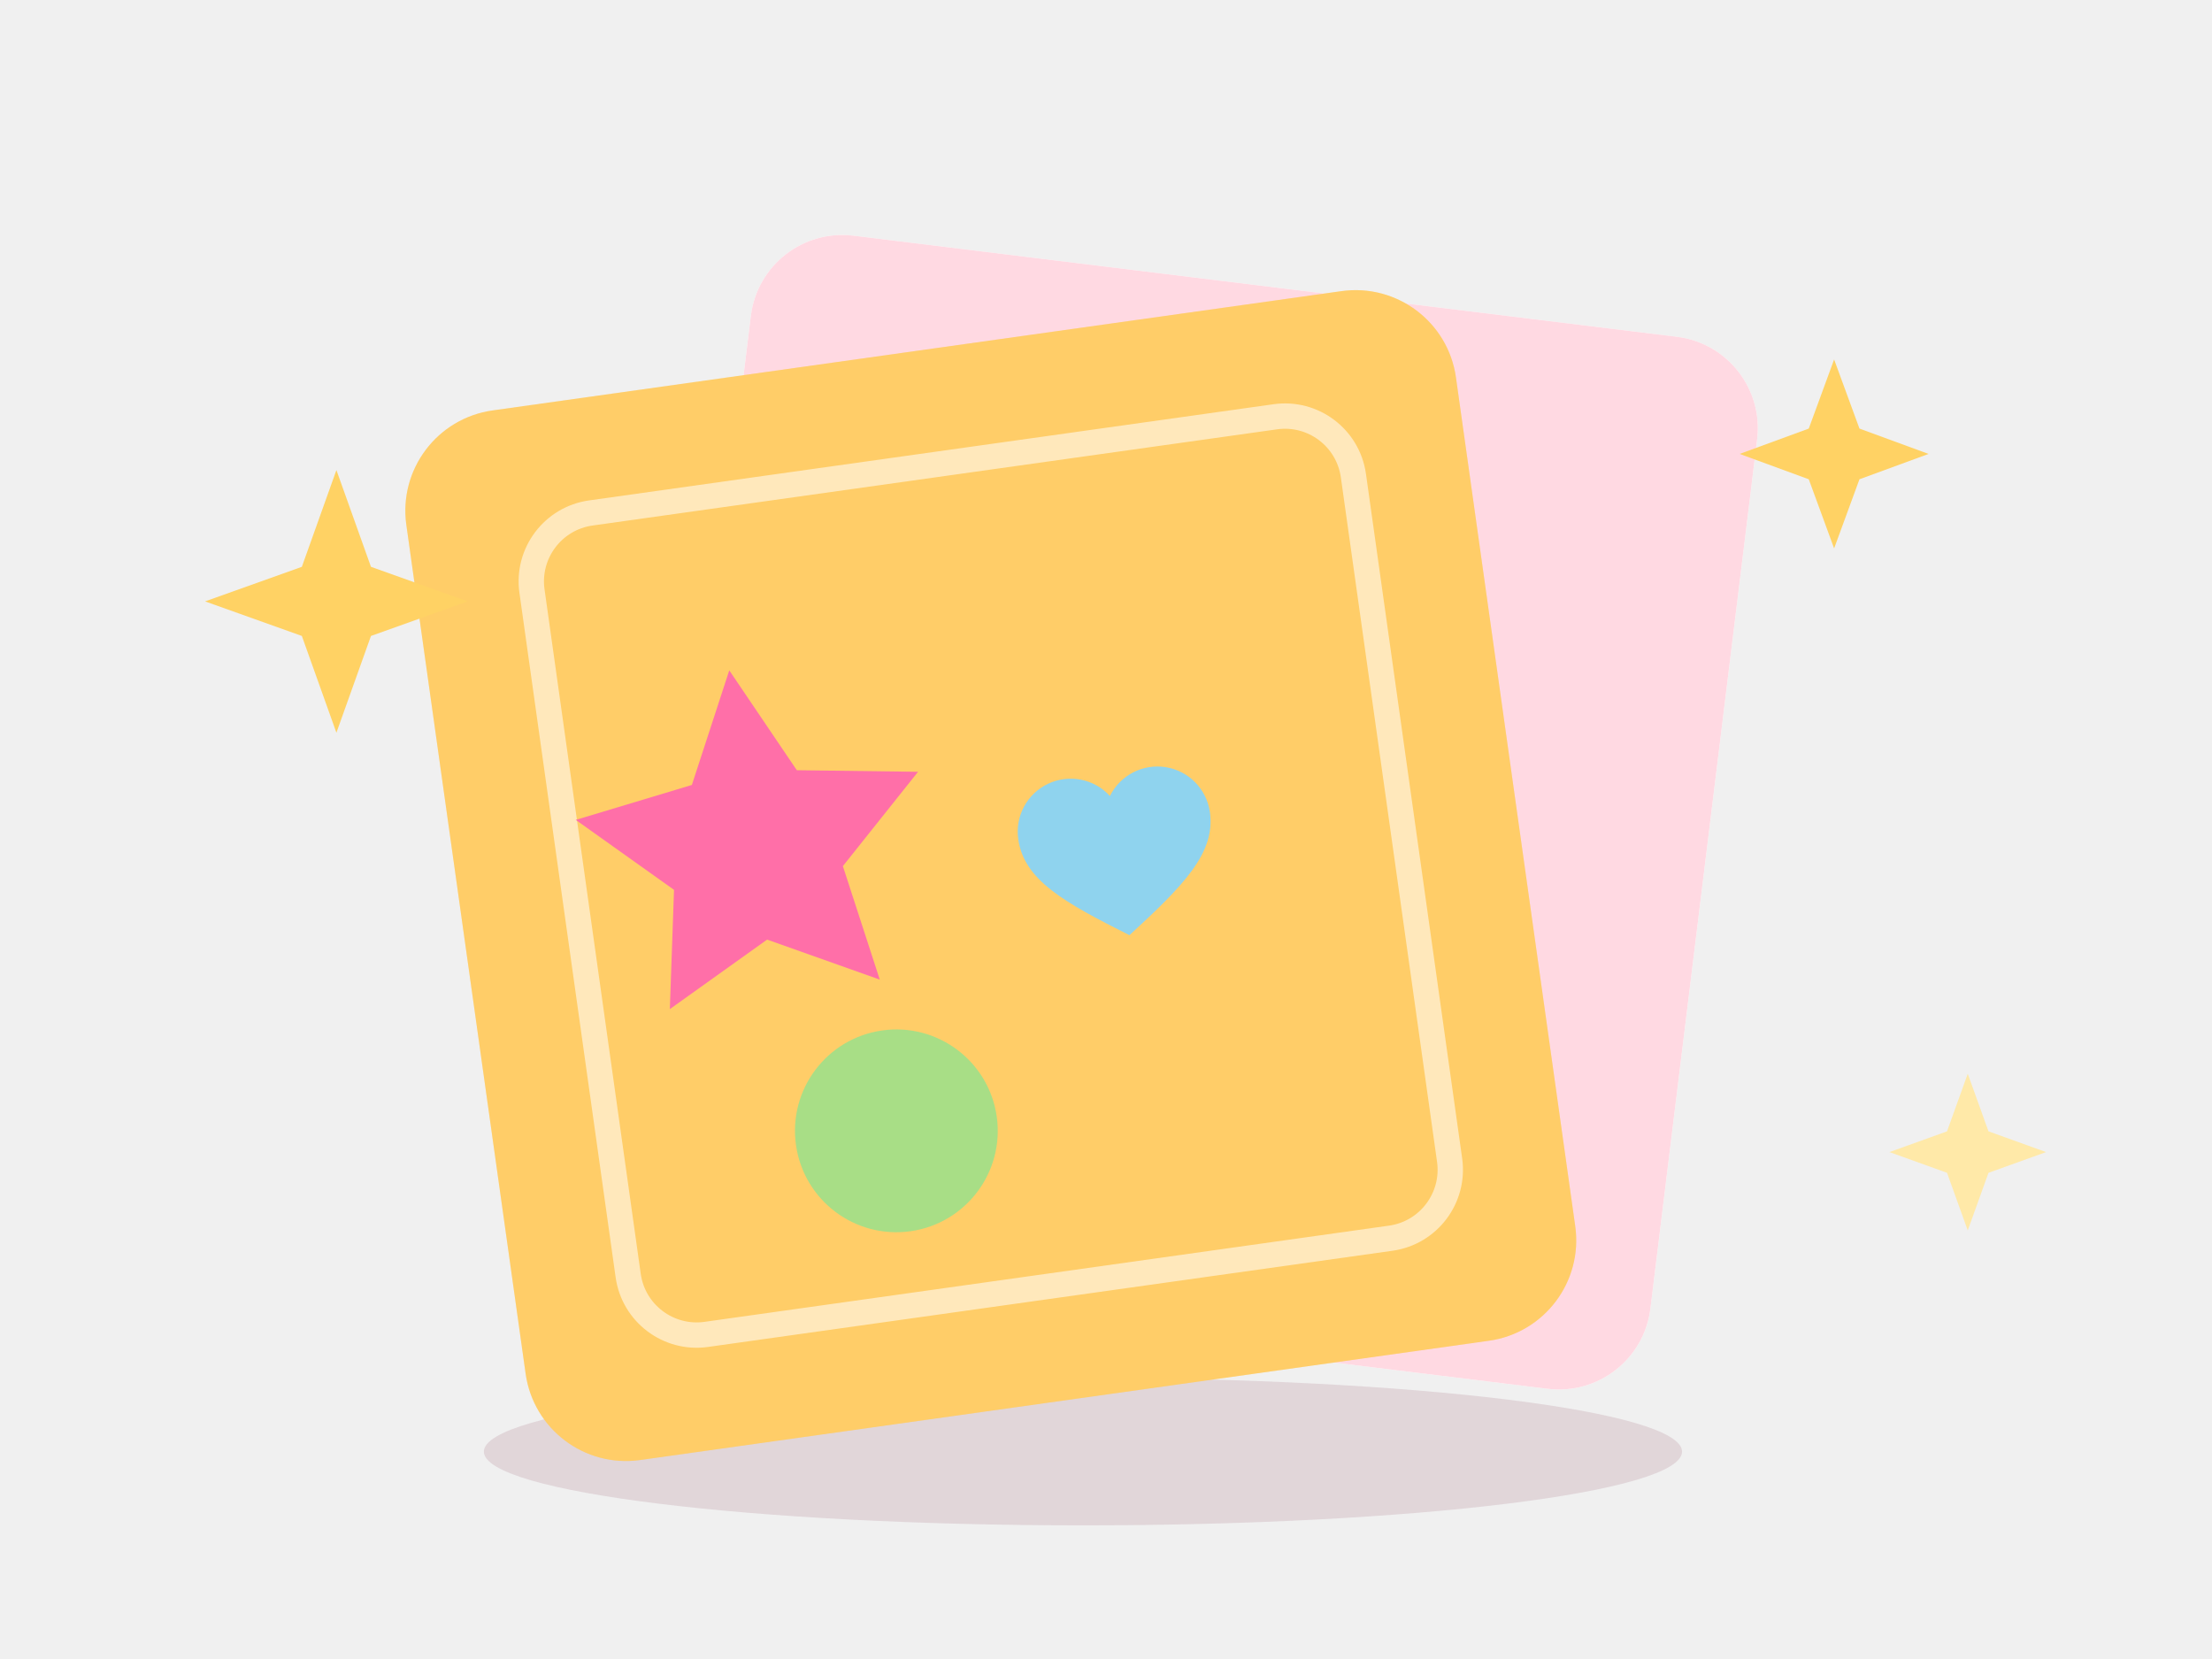
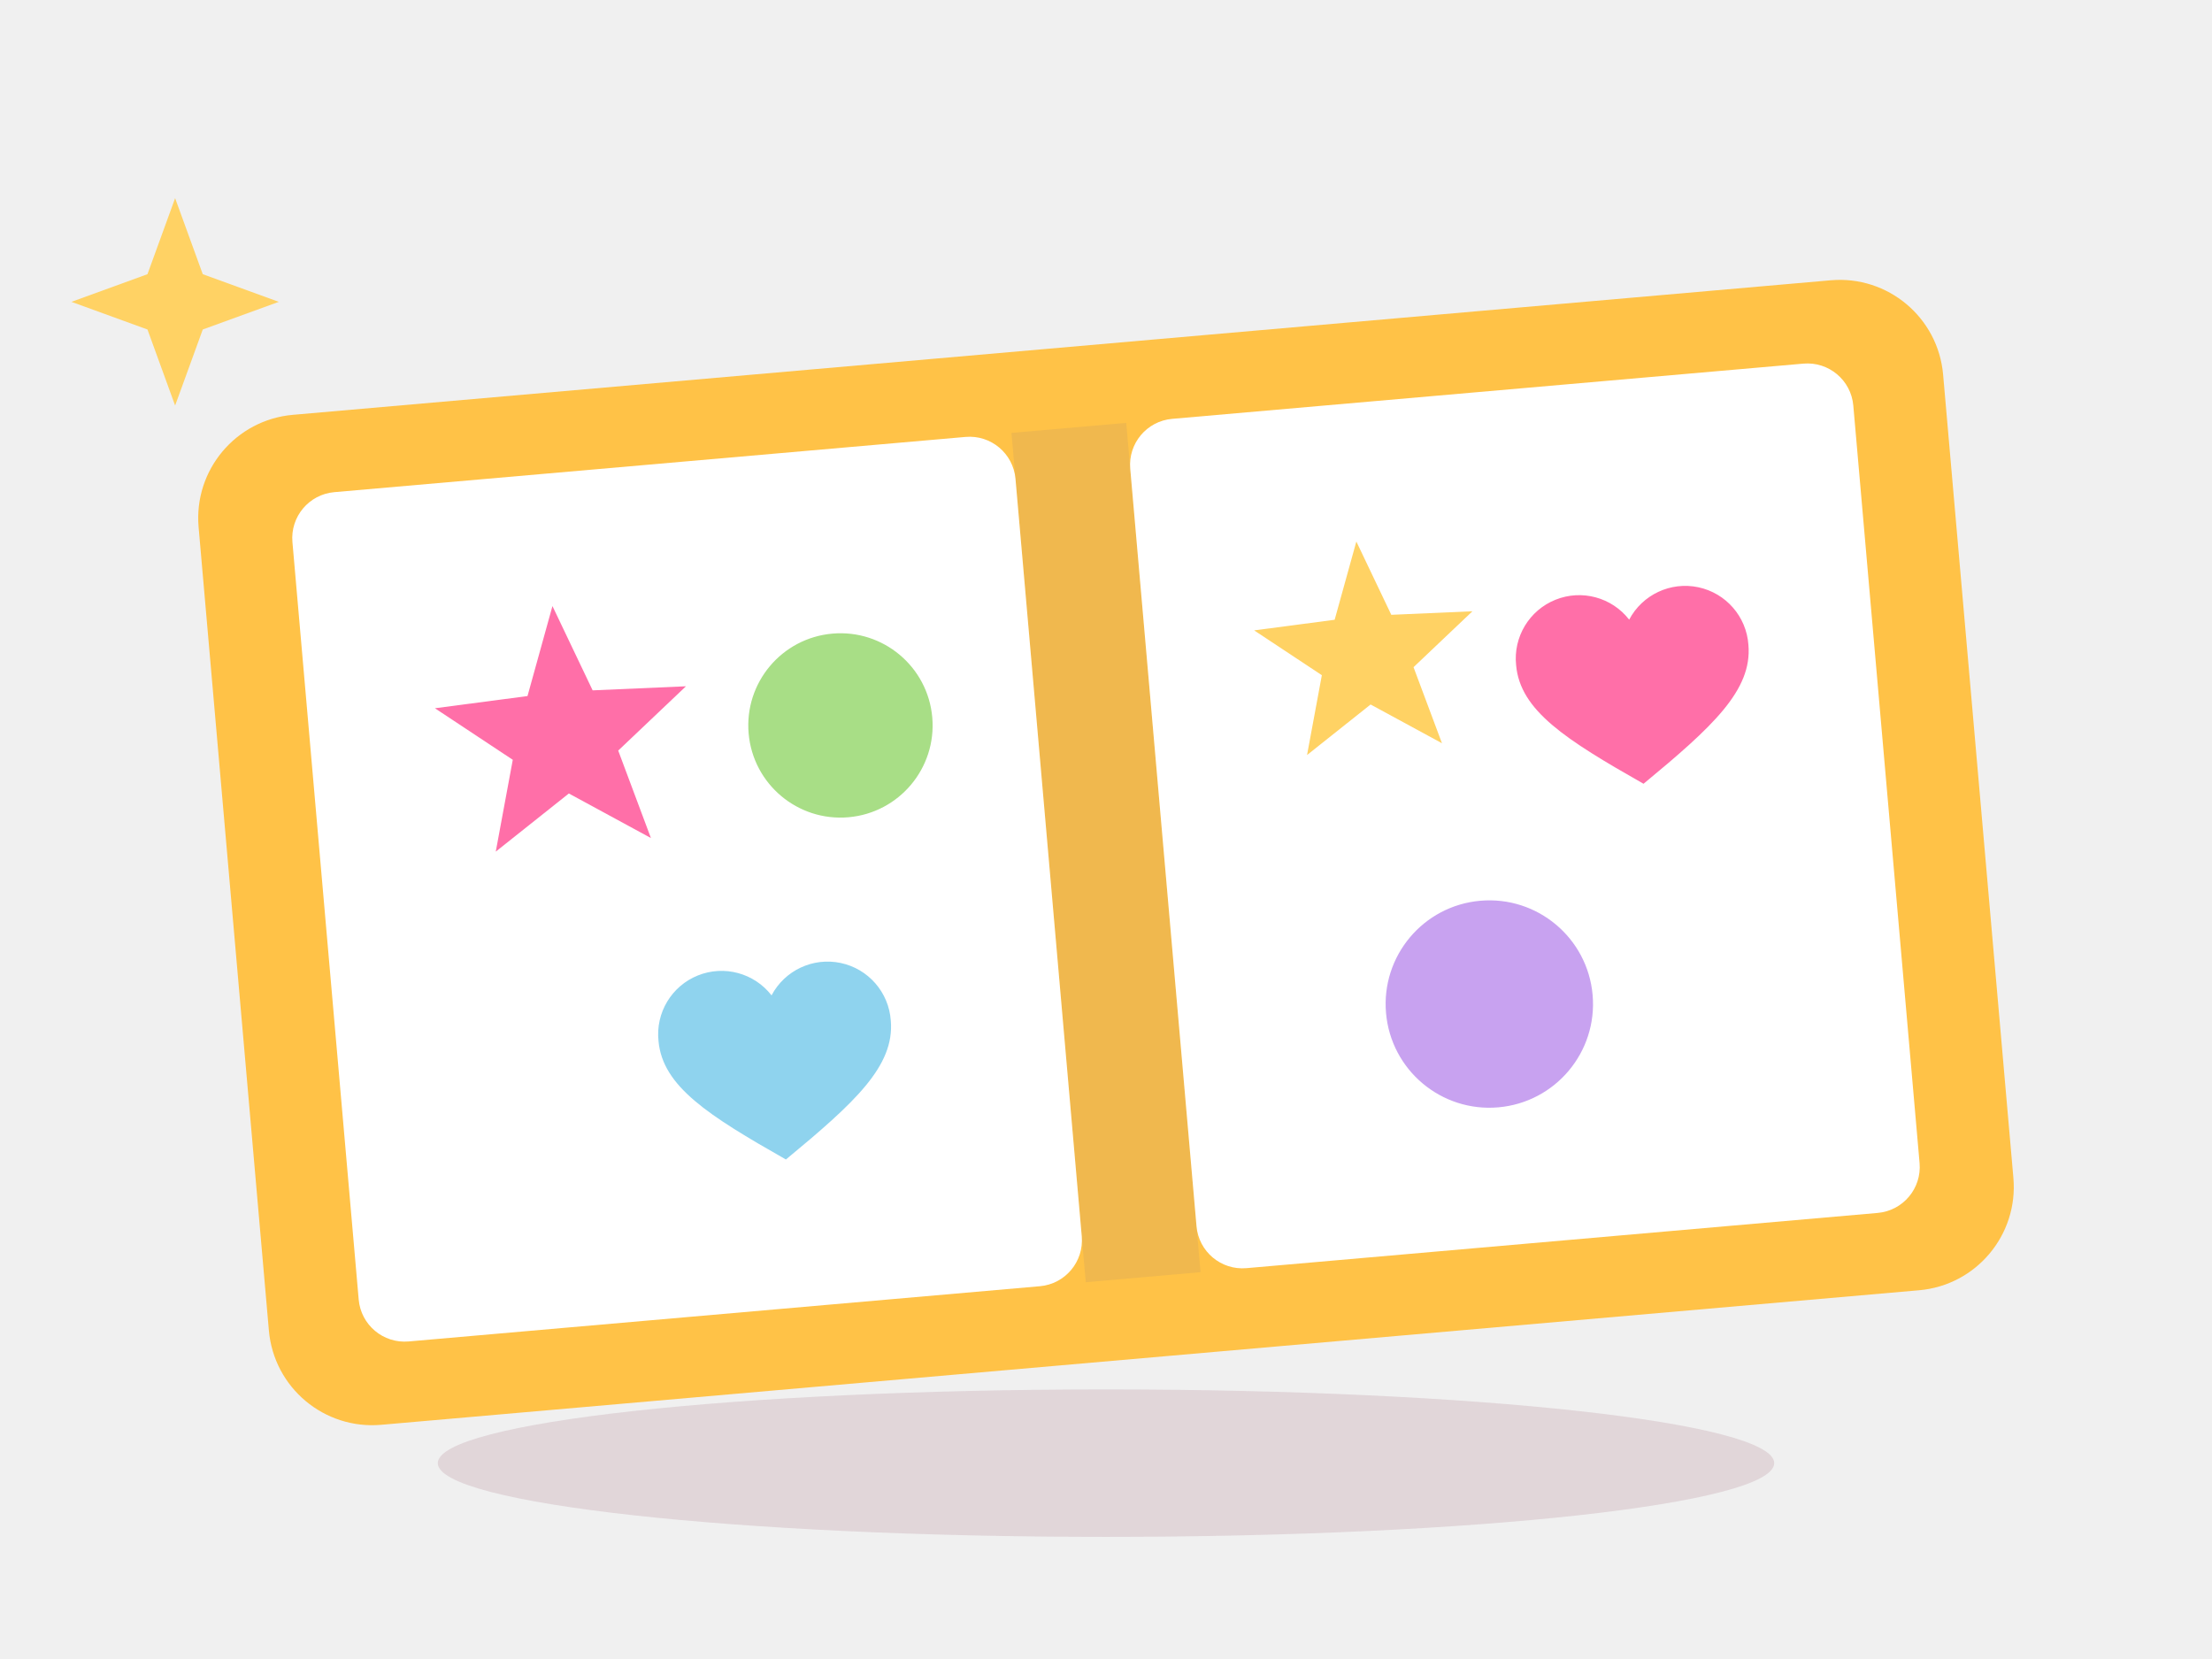
<svg xmlns="http://www.w3.org/2000/svg" viewBox="0 0 96 72" fill="none">
-   <ellipse cx="47" cy="63" rx="26" ry="3.2" fill="#7A2440" opacity=".13" />
-   <g transform="rotate(7 50 36)">
-     <rect x="30" y="12" width="44" height="46" rx="4" fill="#FFFFFF" />
-     <rect x="30" y="12" width="44" height="46" rx="4" fill="#FFD9E2" />
+   <ellipse cx="48" cy="63.5" rx="29" ry="3.2" fill="#7A2440" opacity=".13" />
+   <g transform="rotate(-5 48 37)">
+     <rect x="10" y="15" width="76" height="44" rx="4.5" fill="#FFC247" />
+     <rect x="45.5" y="18.5" width="5" height="37" fill="#F0B84E" />
+     <rect x="14" y="18.5" width="31.5" height="37" rx="2" fill="#FFFFFF" />
+     <rect x="50.5" y="18.5" width="31.5" height="37" rx="2" fill="#FFFFFF" />
+     <g transform="translate(25 30) scale(1.15)">
+       <path d="M0 -5 L1.234 -1.699 L4.755 -1.545 L1.997 .649 L2.939 4.045 L0 2.1 L-2.939 4.045 L-1.997 .649 L-4.755 -1.545 L-1.234 -1.699 Z" fill="#FF6FA8" />
+     </g>
+     <circle cx="37" cy="30.5" r="4" fill="#A8DE86" />
+     <g transform="translate(33 44) scale(1.1)">
+       <path d="M0 4.6C-2.9 2.6-4.6 1.3-4.6-.5A2.5 2.5 0 0 1 0-1.9 2.5 2.5 0 0 1 4.6-.5C4.6 1.3 2.9 2.6 0 4.6Z" fill="#8FD3EE" />
+     </g>
+     <g transform="translate(60 29.5)">
+       <path d="M0 -5 L1.234 -1.699 L4.755 -1.545 L1.997 .649 L2.939 4.045 L0 2.1 L-2.939 4.045 L-1.997 .649 L-4.755 -1.545 L-1.234 -1.699 Z" fill="#FFD264" />
+     </g>
+     <g transform="translate(71.5 31) scale(1.1)">
+       <path d="M0 4.6C-2.9 2.6-4.6 1.3-4.6-.5A2.5 2.5 0 0 1 0-1.9 2.5 2.5 0 0 1 4.6-.5C4.6 1.3 2.9 2.6 0 4.6Z" fill="#FF6FA8" />
+     </g>
+     <circle cx="64" cy="45" r="4.5" fill="#C8A2F0" />
  </g>
-   <g transform="rotate(-8 43 38)">
-     <rect x="20" y="15" width="46" height="46" rx="4.4" fill="#FFC247" />
-     <rect x="20" y="15" width="46" height="46" rx="4.4" fill="#FFFFFF" opacity=".18" />
-     <rect x="25" y="20" width="36" height="36" rx="3" stroke="#FFFFFF" stroke-width="1.1" opacity=".55" />
-     <path d="M33 27.6l2.3 4.7 5.2.8-3.8 3.6.9 5.1-4.6-2.4-4.6 2.4.9-5.1-3.8-3.6 5.2-.8Z" fill="#FF6FA8" />
-     <path d="M48.6 41.4c-2.6-1.8-4.2-3-4.2-4.8a2.3 2.3 0 0 1 4.2-1.3 2.3 2.3 0 0 1 4.2 1.3c0 1.8-1.6 3-4.2 4.8Z" fill="#8FD3EE" />
-     <circle cx="37.4" cy="48.4" r="4.4" fill="#A8DE86" />
-   </g>
-   <path d="M14.6 20.4l1.5 4.2 4.2 1.5-4.2 1.5-1.5 4.2-1.5-4.2-4.2-1.5 4.2-1.5Z" fill="#FFD264" />
-   <path d="M79.6 15.6l1.1 3 3 1.1-3 1.1-1.1 3-1.1-3-3-1.1 3-1.1Z" fill="#FFD264" />
-   <path d="M85.4 46.6l.9 2.5 2.5.9-2.5.9-.9 2.5-.9-2.5-2.5-.9 2.5-.9Z" fill="#FFE9A8" />
+   <path d="M7.6 8.6l1.2 3.3 3.3 1.2-3.3 1.2-1.2 3.3-1.2-3.3L3.1 13.1l3.3-1.2Z" fill="#FFD264" />
</svg>
